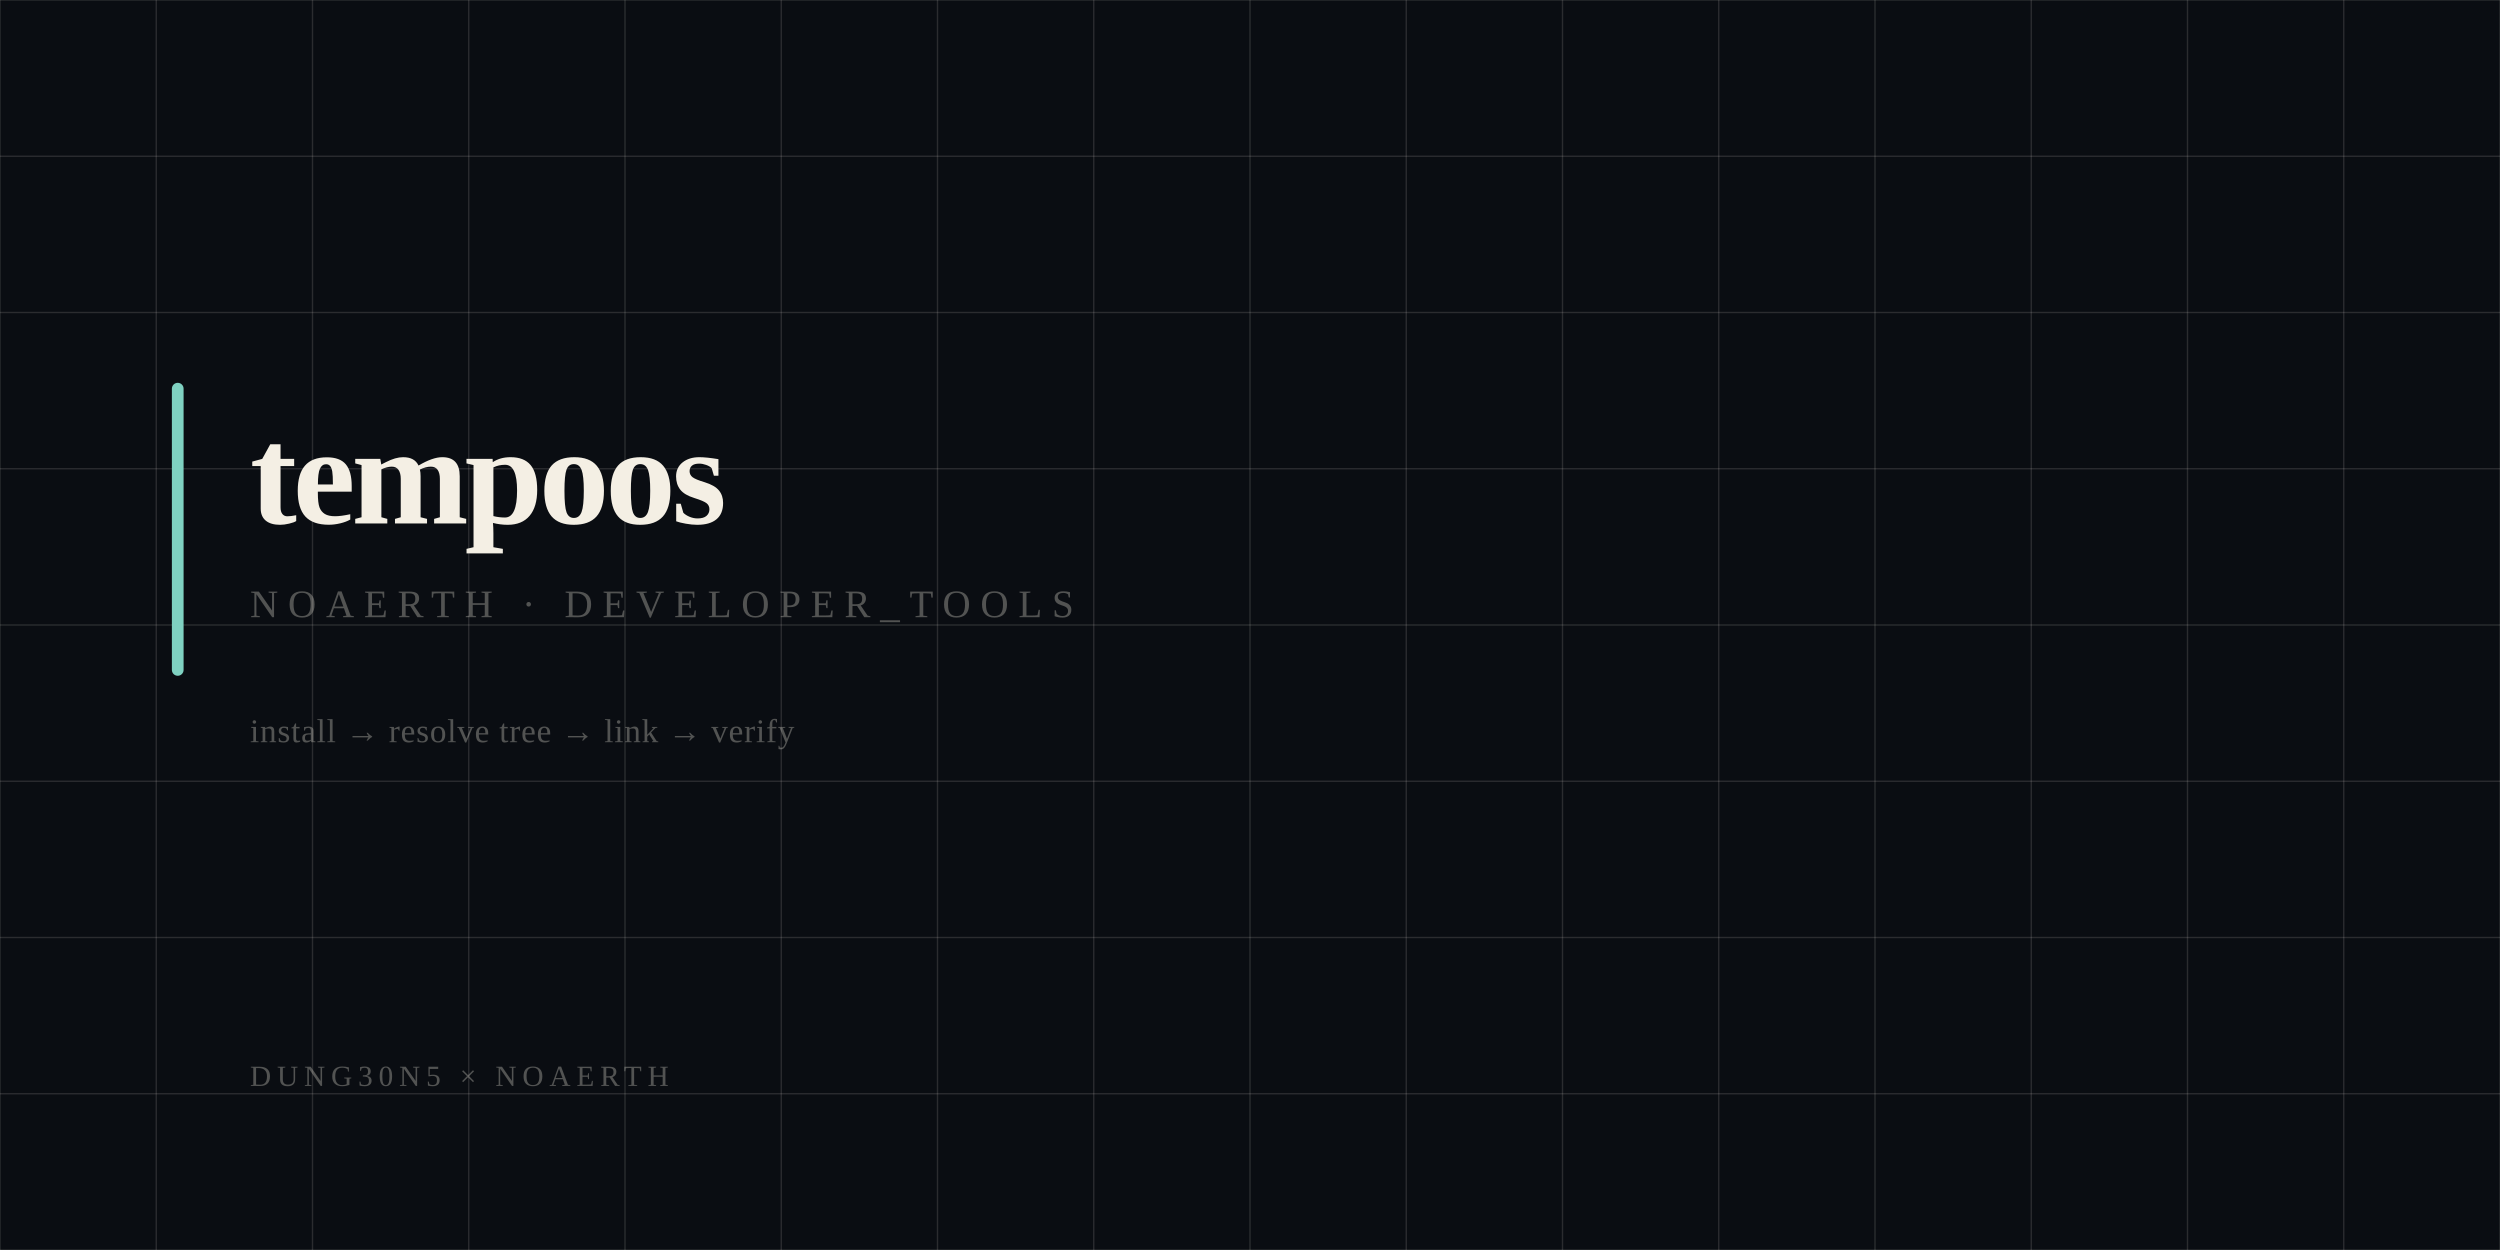
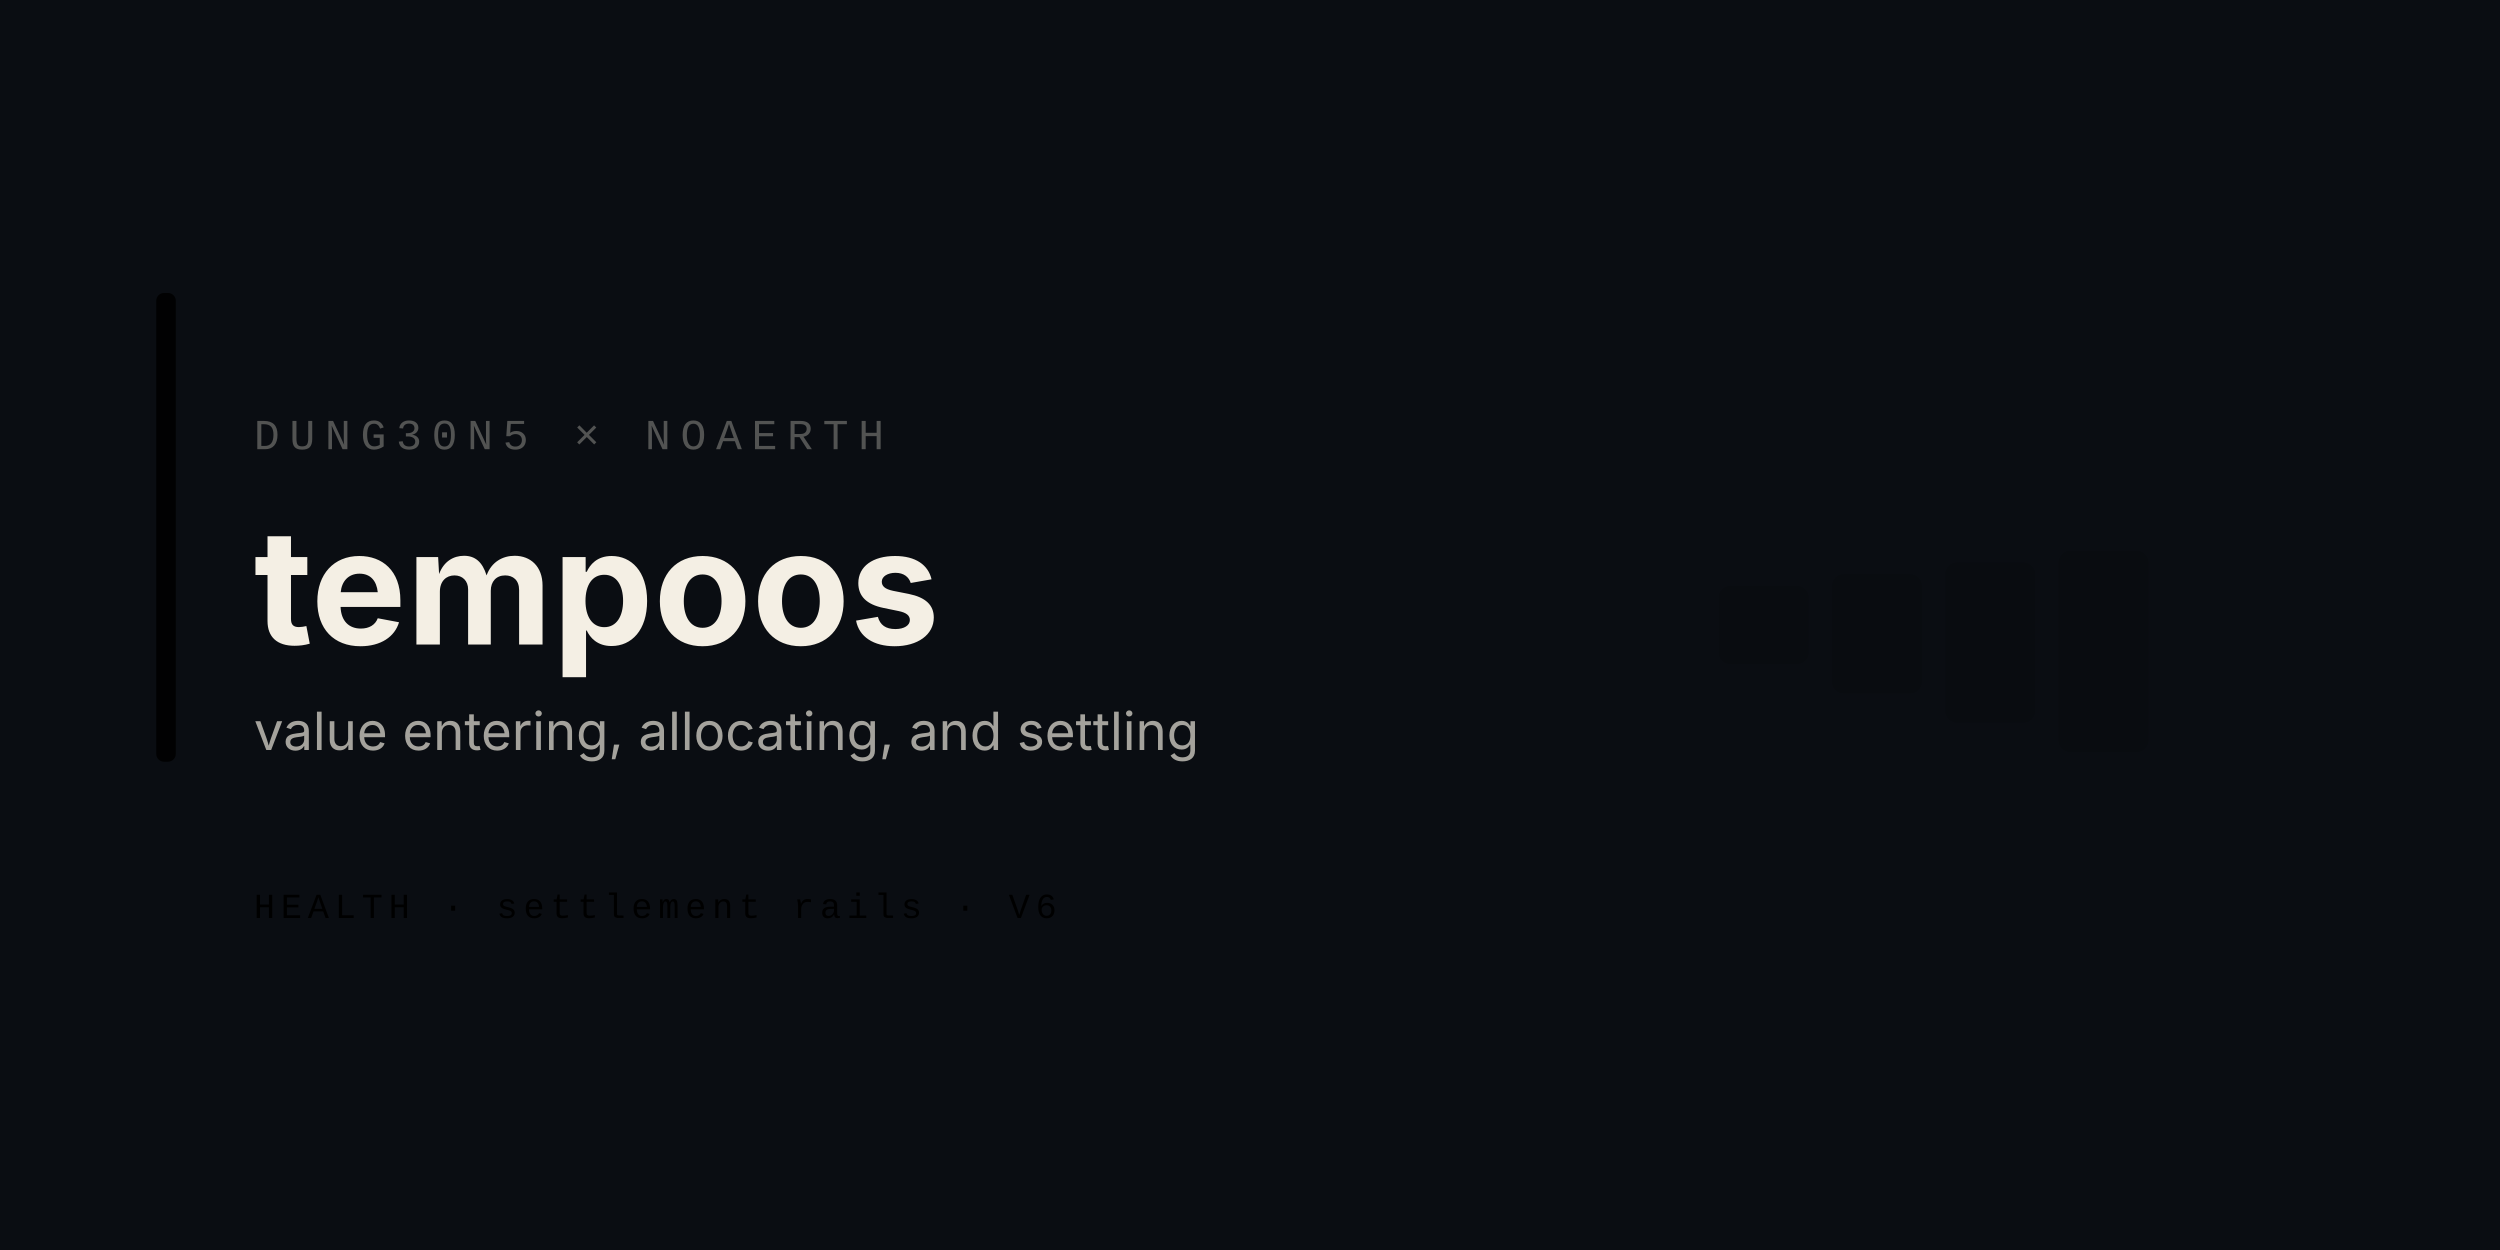
- <svg xmlns="http://www.w3.org/2000/svg" viewBox="0 0 1280 640" width="1280" height="640" role="img" aria-label="tempoos — NOAERTH project card.">
+ <svg xmlns="http://www.w3.org/2000/svg" viewBox="0 0 1280 640" width="1280" height="640" role="img" aria-label="tempoos project card">
  <rect width="1280" height="640" fill="#0a0d12" />
-   <line x1="0" y1="0" x2="0" y2="640" stroke="#f4efe424" stroke-width="0.7" />
-   <line x1="80" y1="0" x2="80" y2="640" stroke="#f4efe424" stroke-width="0.7" />
-   <line x1="160" y1="0" x2="160" y2="640" stroke="#f4efe424" stroke-width="0.7" />
-   <line x1="240" y1="0" x2="240" y2="640" stroke="#f4efe424" stroke-width="0.7" />
-   <line x1="320" y1="0" x2="320" y2="640" stroke="#f4efe424" stroke-width="0.7" />
-   <line x1="400" y1="0" x2="400" y2="640" stroke="#f4efe424" stroke-width="0.7" />
-   <line x1="480" y1="0" x2="480" y2="640" stroke="#f4efe424" stroke-width="0.7" />
-   <line x1="560" y1="0" x2="560" y2="640" stroke="#f4efe424" stroke-width="0.7" />
-   <line x1="640" y1="0" x2="640" y2="640" stroke="#f4efe424" stroke-width="0.7" />
-   <line x1="720" y1="0" x2="720" y2="640" stroke="#f4efe424" stroke-width="0.7" />
-   <line x1="800" y1="0" x2="800" y2="640" stroke="#f4efe424" stroke-width="0.7" />
-   <line x1="880" y1="0" x2="880" y2="640" stroke="#f4efe424" stroke-width="0.7" />
-   <line x1="960" y1="0" x2="960" y2="640" stroke="#f4efe424" stroke-width="0.7" />
-   <line x1="1040" y1="0" x2="1040" y2="640" stroke="#f4efe424" stroke-width="0.7" />
-   <line x1="1120" y1="0" x2="1120" y2="640" stroke="#f4efe424" stroke-width="0.7" />
-   <line x1="1200" y1="0" x2="1200" y2="640" stroke="#f4efe424" stroke-width="0.7" />
-   <line x1="1280" y1="0" x2="1280" y2="640" stroke="#f4efe424" stroke-width="0.7" />
-   <line x1="0" y1="0" x2="1280" y2="0" stroke="#f4efe424" stroke-width="0.7" />
-   <line x1="0" y1="80" x2="1280" y2="80" stroke="#f4efe424" stroke-width="0.7" />
-   <line x1="0" y1="160" x2="1280" y2="160" stroke="#f4efe424" stroke-width="0.7" />
-   <line x1="0" y1="240" x2="1280" y2="240" stroke="#f4efe424" stroke-width="0.7" />
-   <line x1="0" y1="320" x2="1280" y2="320" stroke="#f4efe424" stroke-width="0.7" />
-   <line x1="0" y1="400" x2="1280" y2="400" stroke="#f4efe424" stroke-width="0.7" />
-   <line x1="0" y1="480" x2="1280" y2="480" stroke="#f4efe424" stroke-width="0.7" />
-   <line x1="0" y1="560" x2="1280" y2="560" stroke="#f4efe424" stroke-width="0.7" />
-   <line x1="0" y1="640" x2="1280" y2="640" stroke="#f4efe424" stroke-width="0.7" />
-   <rect x="88" y="196" width="6" height="150" rx="3" fill="#7fd1c1" />
-   <text x="128" y="268" fill="#f4efe4" font-size="72" font-weight="680" letter-spacing="-2">tempoos</text>
-   <text x="128" y="316" fill="#f4efe44f" font-size="20" letter-spacing="5">NOAERTH · DEVELOPER_TOOLS</text>
-   <text x="128" y="380" fill="#f4efe44f" font-size="17" letter-spacing="0.4">install → resolve tree → link → verify</text>
-   <text x="128" y="556" fill="#f4efe44f" font-size="15" letter-spacing="3">DUNG30N5 × NOAERTH</text>
+   <rect x="880" y="300" width="46" height="40" rx="6" fill="amber" fill-opacity="0.11" stroke="amber" stroke-width="1.1" stroke-opacity="0.45" />
+   <rect x="938" y="294" width="46" height="61" rx="6" fill="amber" fill-opacity="0.11" stroke="amber" stroke-width="1.1" stroke-opacity="0.45" />
+   <rect x="996" y="288" width="46" height="82" rx="6" fill="amber" fill-opacity="0.11" stroke="amber" stroke-width="1.1" stroke-opacity="0.45" />
+   <rect x="1054" y="282" width="46" height="103" rx="6" fill="amber" fill-opacity="0.11" stroke="amber" stroke-width="1.1" stroke-opacity="0.45" />
+   <rect x="80" y="150" width="10" height="240" rx="4" fill="amber" opacity="0.9" />
+   <text x="130" y="230" font-family="ui-monospace, SFMono-Regular, Menlo, Monaco, Consolas, 'Liberation Mono', monospace" font-size="22" letter-spacing="5" fill="#f4efe44f">DUNG30N5 × NOAERTH</text>
+   <text x="130" y="330" font-family="-apple-system, BlinkMacSystemFont, 'Segoe UI', Inter, Helvetica, Arial, sans-serif" font-size="82" font-weight="700" fill="#f4efe4">tempoos</text>
+   <text x="130" y="384" font-family="-apple-system, BlinkMacSystemFont, 'Segoe UI', Inter, Helvetica, Arial, sans-serif" font-size="27" fill="#f4efe4a8">value entering, allocating, and settling</text>
+   <text x="130" y="470" font-family="ui-monospace, SFMono-Regular, Menlo, Monaco, Consolas, 'Liberation Mono', monospace" font-size="18" fill="amber" letter-spacing="3">HEALTH · settlement rails · V6</text>
</svg>
